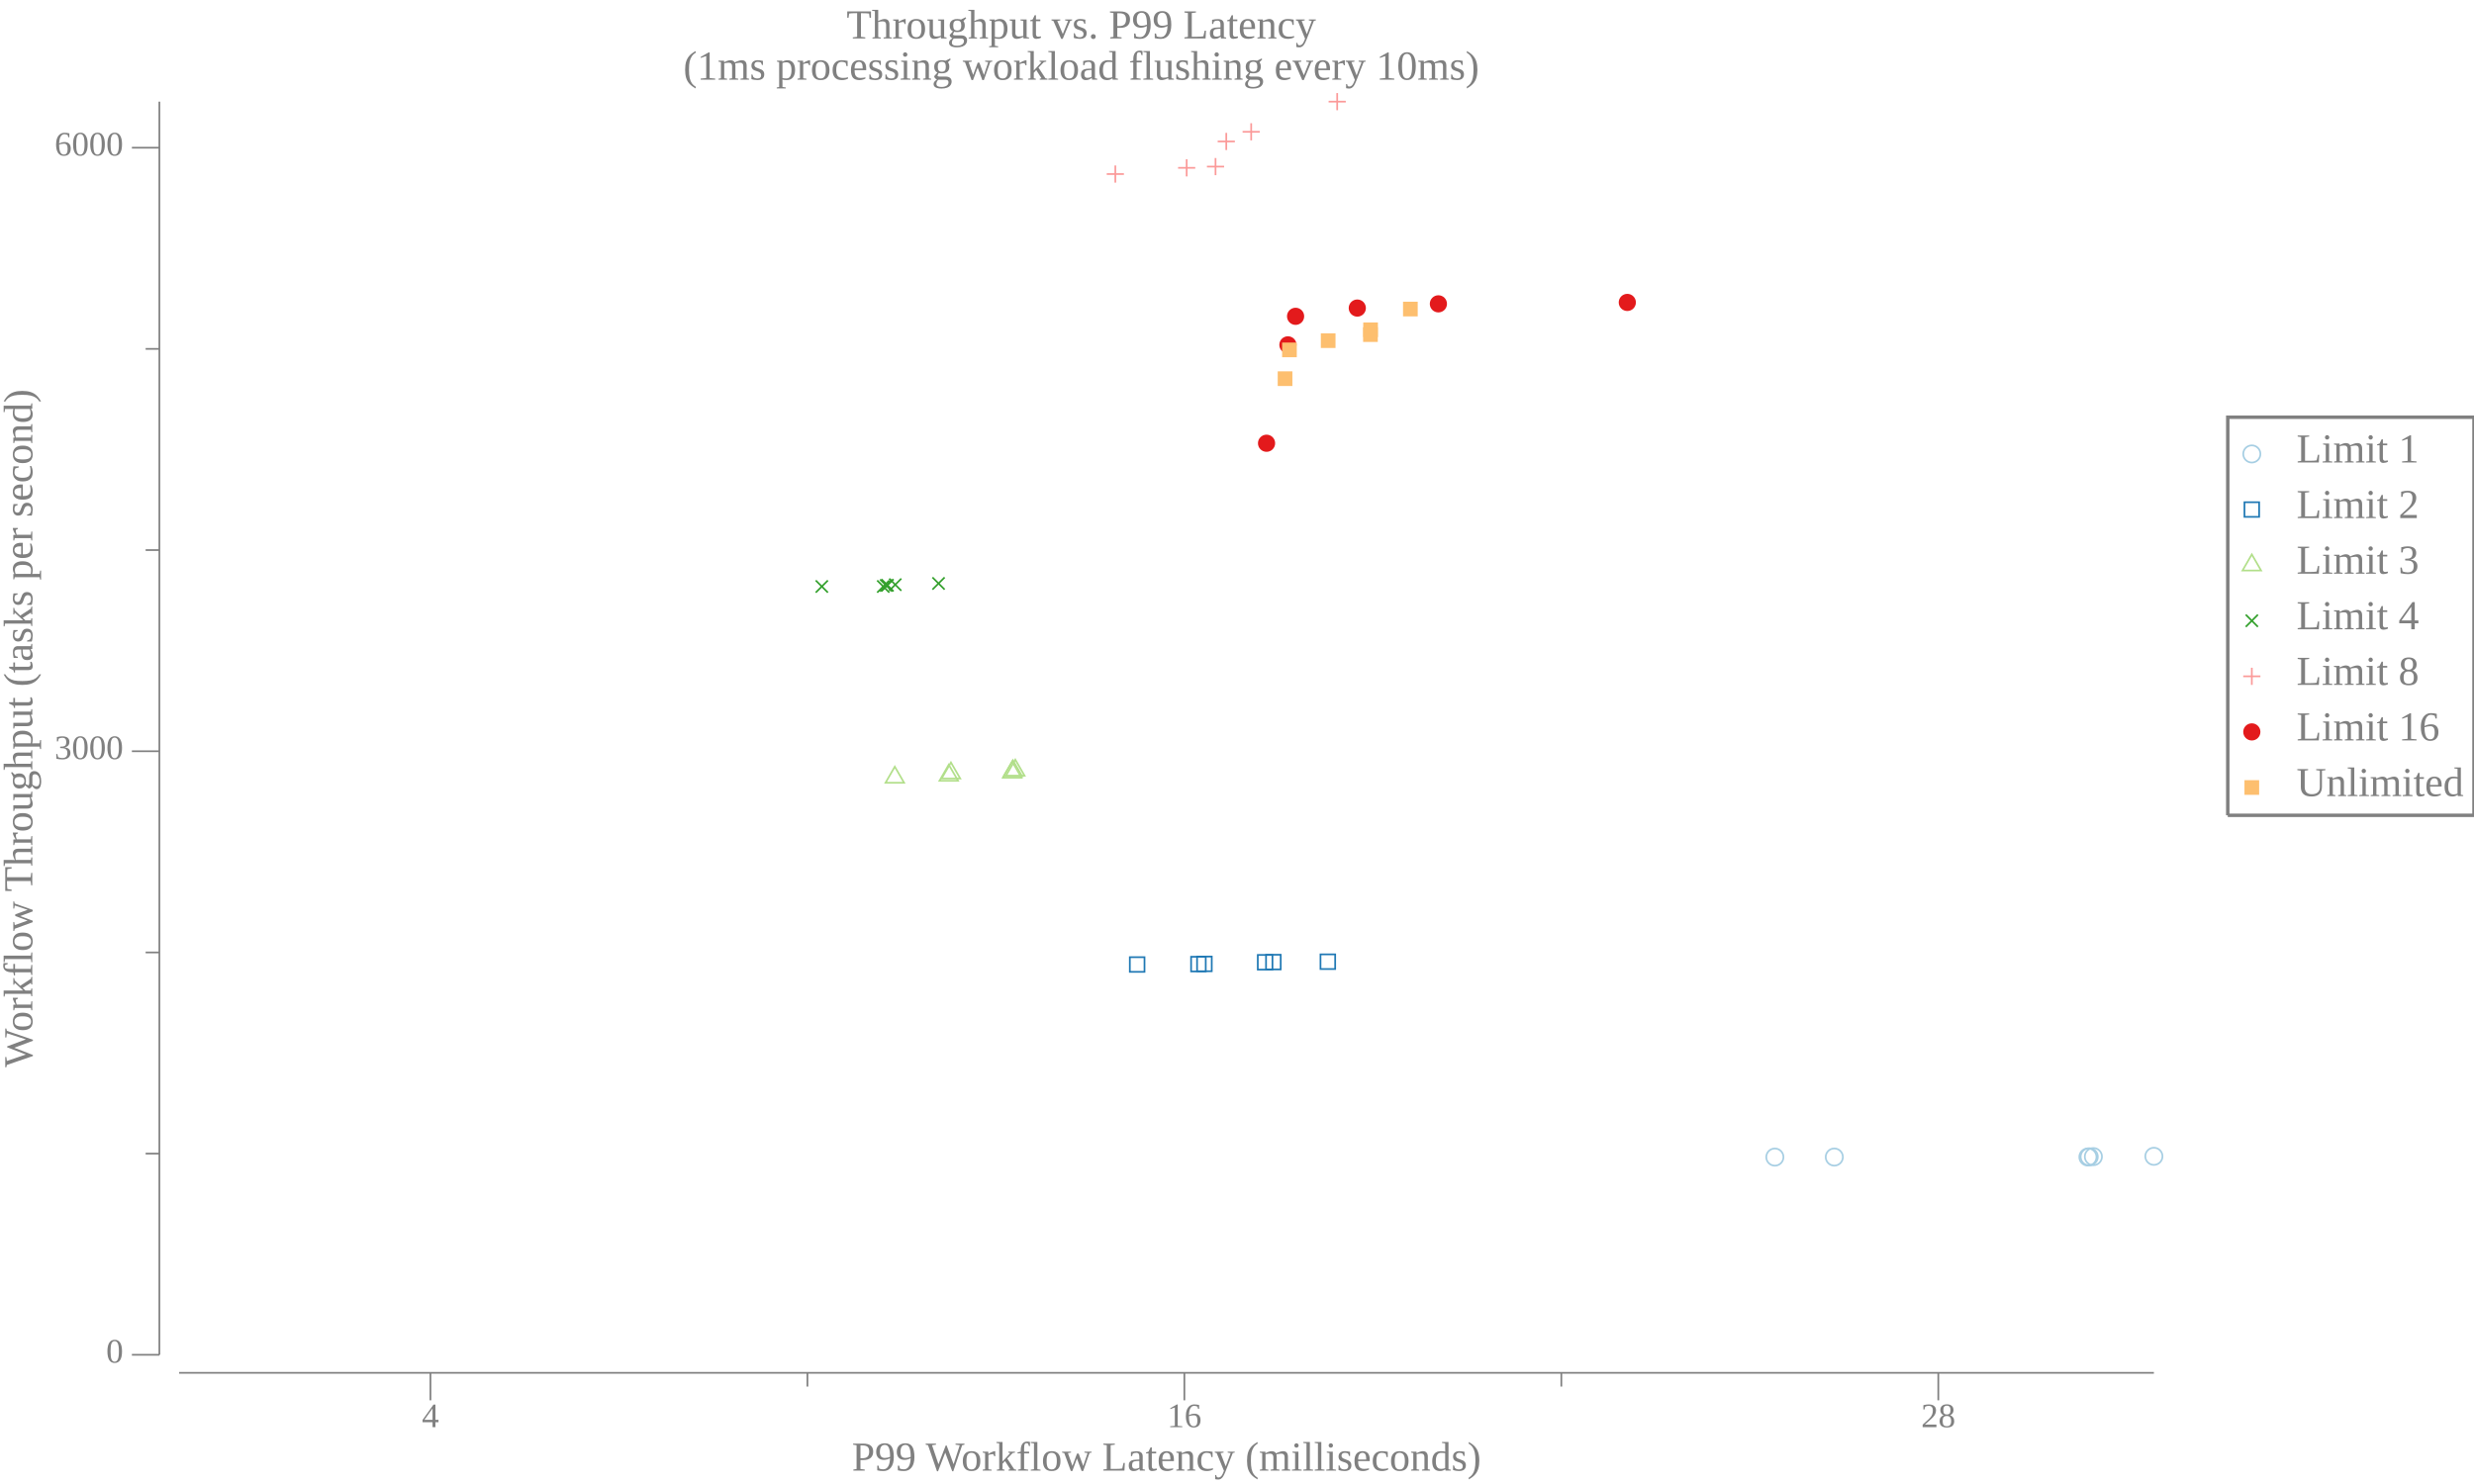
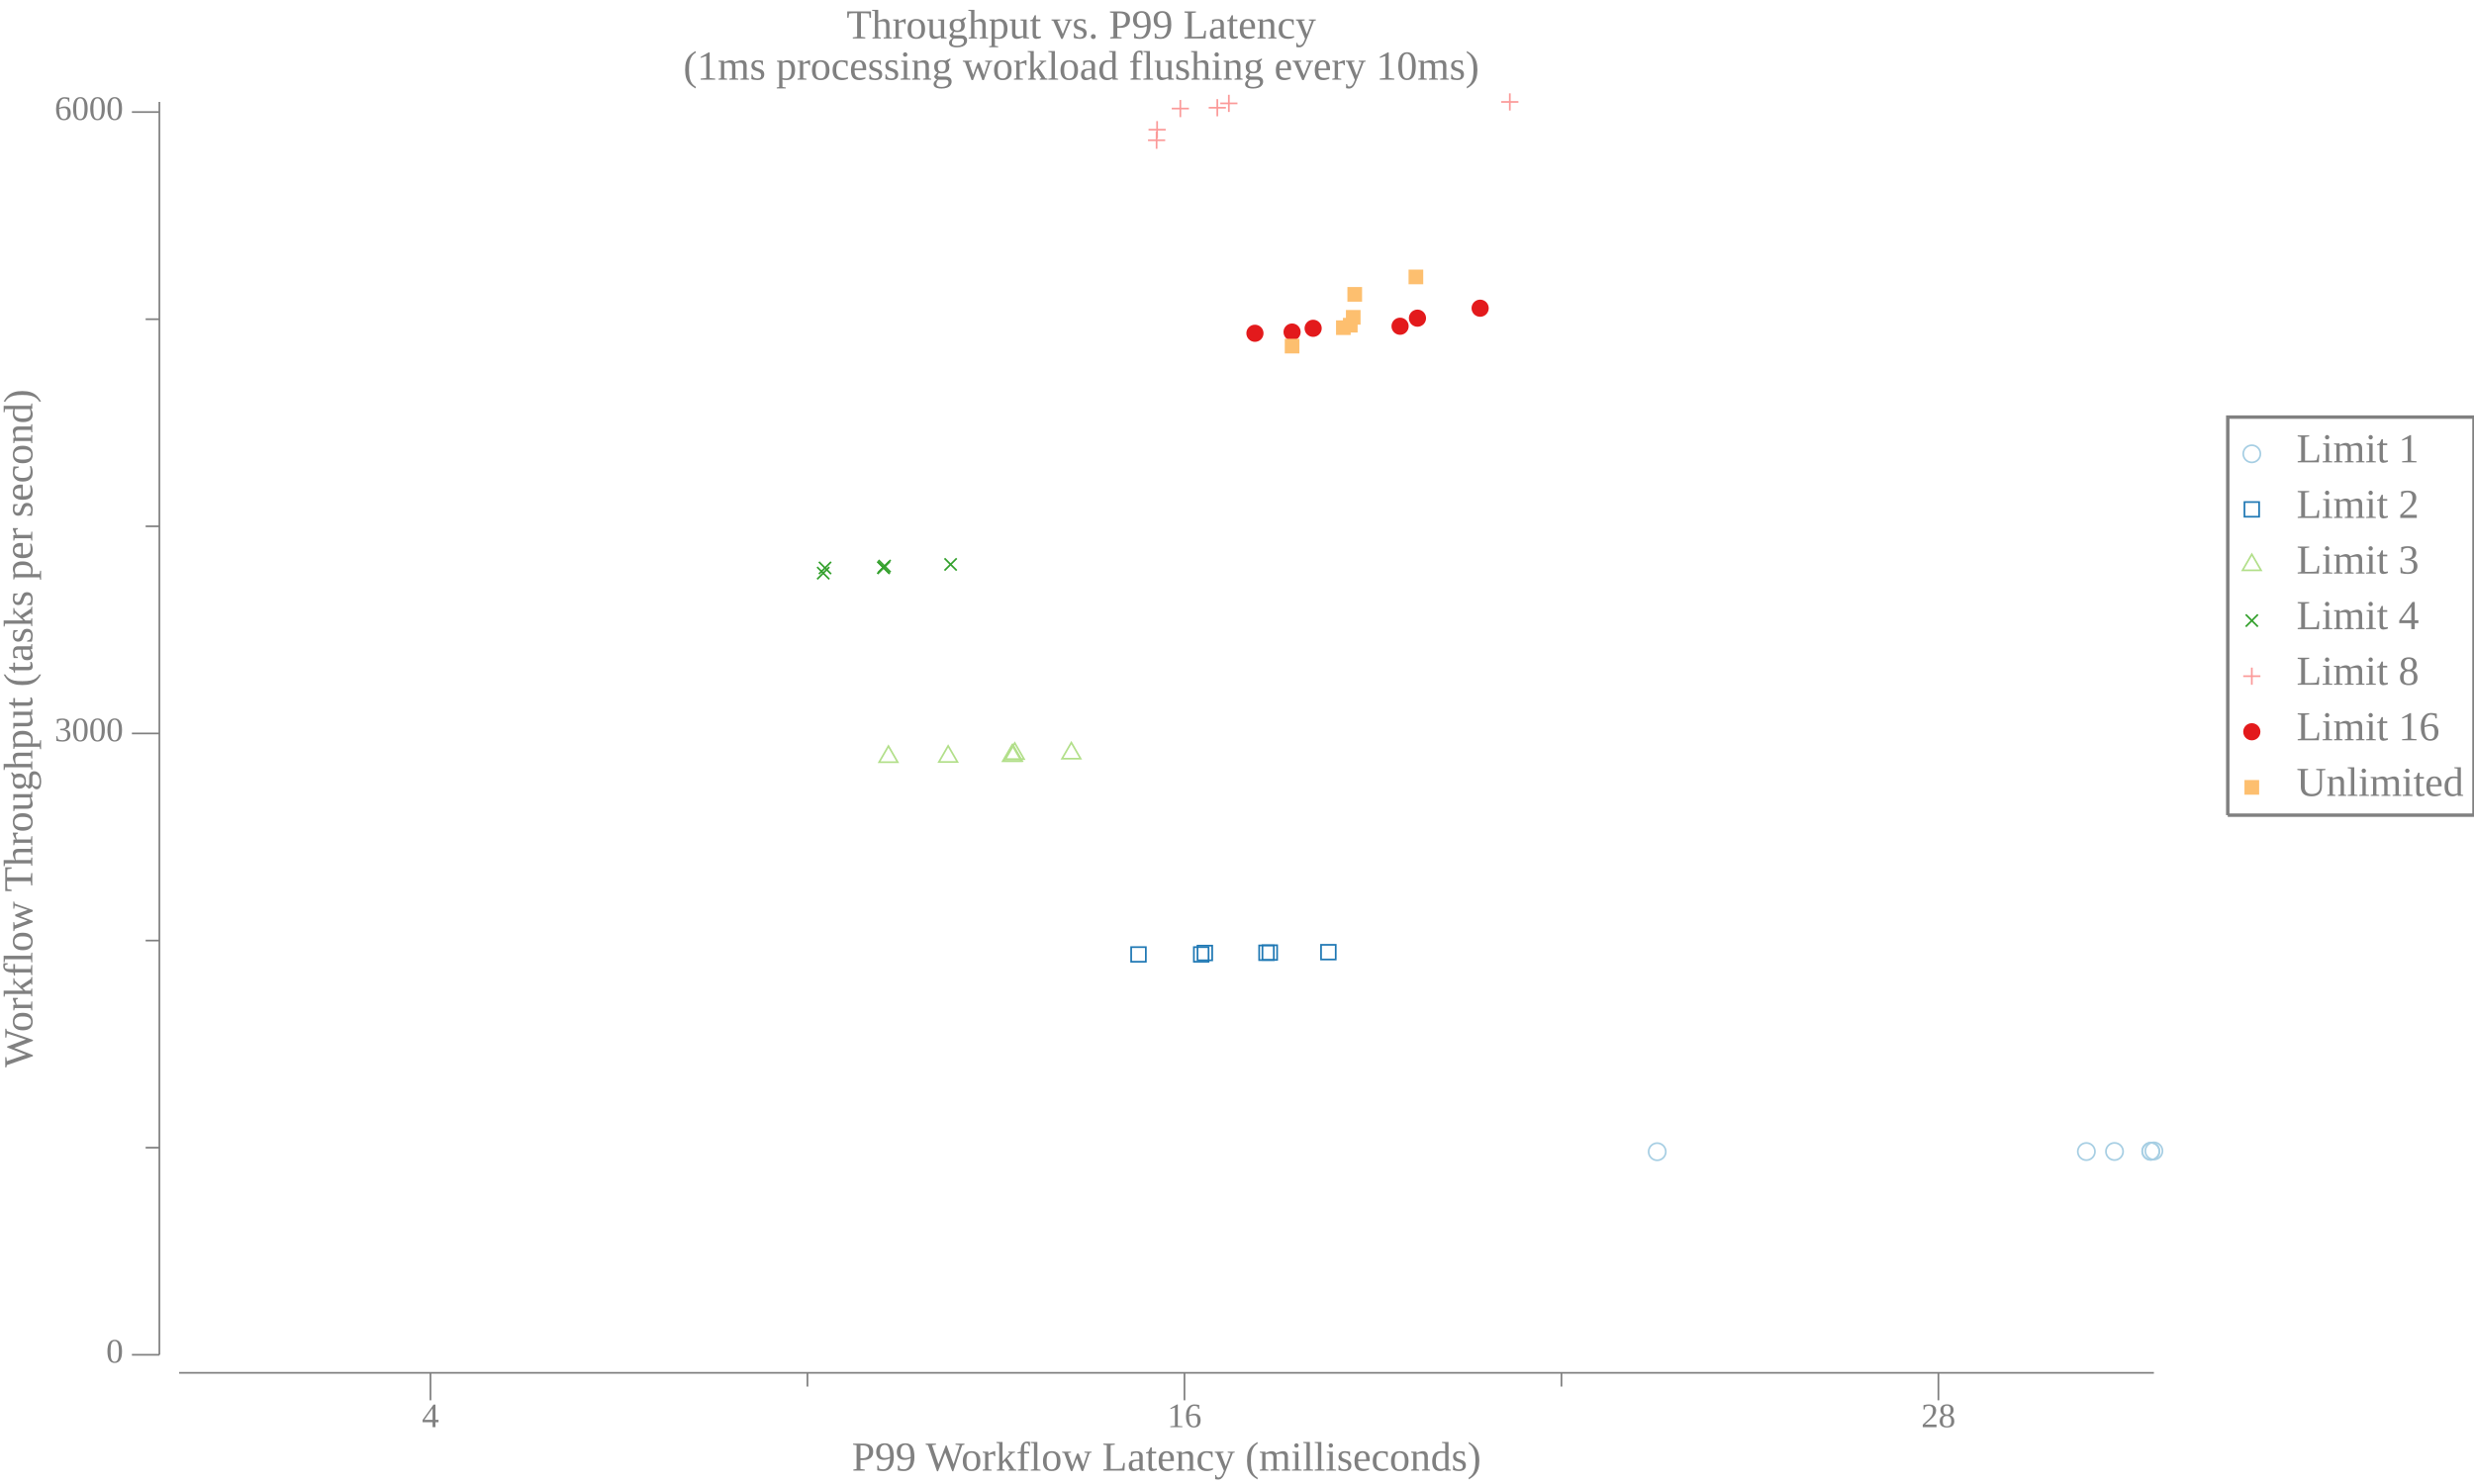
<svg xmlns="http://www.w3.org/2000/svg" width="720pt" height="432pt" viewBox="0 0 720 432">
  <g transform="scale(1, -1) translate(0, -432)">
-     <path d="M657.84,299.85A2.5,2.5 0 1 1 652.84,299.85A2.5,2.5 0 1 1 657.84,299.85Z" style="fill:none;stroke:#A6CEE3;stroke-width:0.5" />
-     <text x="668.34" y="-297.37" transform="scale(1, -1)" style="font-family:Liberation Serif;font-variant:normal;font-weight:normal;font-style:normal;font-size:12px;fill:#808080">Limit 1</text>
-     <path d="M653.2,281.54L657.47,281.54L657.47,285.8L653.2,285.8Z" style="fill:none;stroke:#1F78B4;stroke-width:0.5" />
-     <text x="668.34" y="-281.18" transform="scale(1, -1)" style="font-family:Liberation Serif;font-variant:normal;font-weight:normal;font-style:normal;font-size:12px;fill:#808080">Limit 2</text>
-     <path d="M655.34,270.61L652.63,265.92L658.04,265.92Z" style="fill:none;stroke:#B2DF8A;stroke-width:0.5" />
-     <text x="668.34" y="-265" transform="scale(1, -1)" style="font-family:Liberation Serif;font-variant:normal;font-weight:normal;font-style:normal;font-size:12px;fill:#808080">Limit 3</text>
-     <path d="M653.57,249.53L657.11,253.07" style="fill:none;stroke:#33A02C;stroke-width:0.5" />
-     <path d="M653.57,253.07L657.11,249.53" style="fill:none;stroke:#33A02C;stroke-width:0.5" />
-     <text x="668.34" y="-248.82" transform="scale(1, -1)" style="font-family:Liberation Serif;font-variant:normal;font-weight:normal;font-style:normal;font-size:12px;fill:#808080">Limit 4</text>
-     <path d="M655.34,237.62L655.34,232.62" style="fill:none;stroke:#FB9A99;stroke-width:0.5" />
-     <path d="M652.84,235.12L657.84,235.12" style="fill:none;stroke:#FB9A99;stroke-width:0.5" />
-     <text x="668.34" y="-232.63" transform="scale(1, -1)" style="font-family:Liberation Serif;font-variant:normal;font-weight:normal;font-style:normal;font-size:12px;fill:#808080">Limit 8</text>
-     <path d="M657.84,218.94A2.5,2.5 0 1 1 652.84,218.94A2.5,2.5 0 1 1 657.84,218.94Z" style="fill:#E31A1C" />
-     <text x="668.34" y="-216.45" transform="scale(1, -1)" style="font-family:Liberation Serif;font-variant:normal;font-weight:normal;font-style:normal;font-size:12px;fill:#808080">Limit 16</text>
-     <path d="M653.2,200.62L657.47,200.62L657.47,204.89L653.2,204.89Z" style="fill:#FDBF6F" />
-     <text x="668.34" y="-200.26" transform="scale(1, -1)" style="font-family:Liberation Serif;font-variant:normal;font-weight:normal;font-style:normal;font-size:12px;fill:#808080">Unlimited</text>
-     <path d="M648.34,194.66L648.34,310.54L720,310.54L720,194.66L648.34,194.66" style="fill:none;stroke:#808080" />
+     <path d="M657.84,299.89A2.5,2.5 0 1 1 652.84,299.89A2.5,2.5 0 1 1 657.84,299.89Z" style="fill:none;stroke:#A6CEE3;stroke-width:0.5" />
+     <text x="668.34" y="-297.41" transform="scale(1, -1)" style="font-family:Liberation Serif;font-variant:normal;font-weight:normal;font-style:normal;font-size:12px;fill:#808080">Limit 1</text>
+     <path d="M653.2,281.58L657.47,281.58L657.47,285.85L653.2,285.85Z" style="fill:none;stroke:#1F78B4;stroke-width:0.5" />
+     <text x="668.34" y="-281.22" transform="scale(1, -1)" style="font-family:Liberation Serif;font-variant:normal;font-weight:normal;font-style:normal;font-size:12px;fill:#808080">Limit 2</text>
+     <path d="M655.34,270.65L652.63,265.97L658.04,265.97Z" style="fill:none;stroke:#B2DF8A;stroke-width:0.5" />
+     <text x="668.34" y="-265.04" transform="scale(1, -1)" style="font-family:Liberation Serif;font-variant:normal;font-weight:normal;font-style:normal;font-size:12px;fill:#808080">Limit 3</text>
+     <path d="M653.57,249.58L657.11,253.11" style="fill:none;stroke:#33A02C;stroke-width:0.5" />
+     <path d="M653.57,253.11L657.11,249.58" style="fill:none;stroke:#33A02C;stroke-width:0.5" />
+     <text x="668.34" y="-248.86" transform="scale(1, -1)" style="font-family:Liberation Serif;font-variant:normal;font-weight:normal;font-style:normal;font-size:12px;fill:#808080">Limit 4</text>
+     <path d="M655.34,237.66L655.34,232.66" style="fill:none;stroke:#FB9A99;stroke-width:0.5" />
+     <path d="M652.84,235.16L657.84,235.16" style="fill:none;stroke:#FB9A99;stroke-width:0.5" />
+     <text x="668.34" y="-232.67" transform="scale(1, -1)" style="font-family:Liberation Serif;font-variant:normal;font-weight:normal;font-style:normal;font-size:12px;fill:#808080">Limit 8</text>
+     <path d="M657.84,218.98A2.5,2.5 0 1 1 652.84,218.98A2.5,2.5 0 1 1 657.84,218.98Z" style="fill:#E31A1C" />
+     <text x="668.34" y="-216.49" transform="scale(1, -1)" style="font-family:Liberation Serif;font-variant:normal;font-weight:normal;font-style:normal;font-size:12px;fill:#808080">Limit 16</text>
+     <path d="M653.2,200.66L657.47,200.66L657.47,204.93L653.2,204.93Z" style="fill:#FDBF6F" />
+     <text x="668.34" y="-200.31" transform="scale(1, -1)" style="font-family:Liberation Serif;font-variant:normal;font-weight:normal;font-style:normal;font-size:12px;fill:#808080">Unlimited</text>
+     <path d="M648.34,194.7L648.34,310.58L720,310.58L720,194.7L648.34,194.7" style="fill:none;stroke:#808080" />
    <path d="M0,0L629.34,0L629.34,432L0,432Z" style="fill:#-8000000000000000-8000000000000000-8000000000000000;fill-opacity:0" />
    <text x="246.35" y="-420.81" transform="scale(1, -1)" style="font-family:Liberation Serif;font-variant:normal;font-weight:normal;font-style:normal;font-size:12px;fill:#808080">Throughput vs. P99 Latency</text>
    <text x="198.86" y="-408.81" transform="scale(1, -1)" style="font-family:Liberation Serif;font-variant:normal;font-weight:normal;font-style:normal;font-size:12px;fill:#808080">(1ms processing workload flushing every 10ms)</text>
    <text x="247.93" y="-3.902" transform="scale(1, -1)" style="font-family:Liberation Serif;font-variant:normal;font-weight:normal;font-style:normal;font-size:12px;fill:#808080">P99 Workflow Latency (milliseconds)</text>
-     <text x="122.77" y="-16.541" transform="scale(1, -1)" style="font-family:Liberation Serif;font-variant:normal;font-weight:normal;font-style:normal;font-size:10px;fill:#808080">4</text>
-     <text x="339.68" y="-16.541" transform="scale(1, -1)" style="font-family:Liberation Serif;font-variant:normal;font-weight:normal;font-style:normal;font-size:10px;fill:#808080">16</text>
-     <text x="559.1" y="-16.541" transform="scale(1, -1)" style="font-family:Liberation Serif;font-variant:normal;font-weight:normal;font-style:normal;font-size:10px;fill:#808080">28</text>
-     <path d="M125.27,24.363L125.27,32.363" style="fill:none;stroke:#808080;stroke-width:0.5" />
-     <path d="M344.68,24.363L344.68,32.363" style="fill:none;stroke:#808080;stroke-width:0.5" />
-     <path d="M564.1,24.363L564.1,32.363" style="fill:none;stroke:#808080;stroke-width:0.5" />
-     <path d="M234.98,28.363L234.98,32.363" style="fill:none;stroke:#808080;stroke-width:0.5" />
-     <path d="M454.39,28.363L454.39,32.363" style="fill:none;stroke:#808080;stroke-width:0.5" />
+     <text x="122.78" y="-16.541" transform="scale(1, -1)" style="font-family:Liberation Serif;font-variant:normal;font-weight:normal;font-style:normal;font-size:10px;fill:#808080">4</text>
+     <text x="339.71" y="-16.541" transform="scale(1, -1)" style="font-family:Liberation Serif;font-variant:normal;font-weight:normal;font-style:normal;font-size:10px;fill:#808080">16</text>
+     <text x="559.13" y="-16.541" transform="scale(1, -1)" style="font-family:Liberation Serif;font-variant:normal;font-weight:normal;font-style:normal;font-size:10px;fill:#808080">28</text>
+     <path d="M125.28,24.363L125.28,32.363" style="fill:none;stroke:#808080;stroke-width:0.5" />
+     <path d="M344.71,24.363L344.71,32.363" style="fill:none;stroke:#808080;stroke-width:0.5" />
+     <path d="M564.13,24.363L564.13,32.363" style="fill:none;stroke:#808080;stroke-width:0.5" />
+     <path d="M234.99,28.363L234.99,32.363" style="fill:none;stroke:#808080;stroke-width:0.5" />
+     <path d="M454.42,28.363L454.42,32.363" style="fill:none;stroke:#808080;stroke-width:0.5" />
    <path d="M52.135,32.363L626.84,32.363" style="fill:none;stroke:#808080;stroke-width:0.5" />
    <g transform="rotate(90)">
-       <text x="121.29" y="9.387" transform="scale(1, -1)" style="font-family:Liberation Serif;font-variant:normal;font-weight:normal;font-style:normal;font-size:12px;fill:#808080">Workflow Throughput (tasks per second)</text>
+       <text x="121.25" y="9.387" transform="scale(1, -1)" style="font-family:Liberation Serif;font-variant:normal;font-weight:normal;font-style:normal;font-size:12px;fill:#808080">Workflow Throughput (tasks per second)</text>
    </g>
    <text x="30.885" y="-35.328" transform="scale(1, -1)" style="font-family:Liberation Serif;font-variant:normal;font-weight:normal;font-style:normal;font-size:10px;fill:#808080">0</text>
-     <text x="15.885" y="-211.02" transform="scale(1, -1)" style="font-family:Liberation Serif;font-variant:normal;font-weight:normal;font-style:normal;font-size:10px;fill:#808080">3000</text>
-     <text x="15.885" y="-386.72" transform="scale(1, -1)" style="font-family:Liberation Serif;font-variant:normal;font-weight:normal;font-style:normal;font-size:10px;fill:#808080">6000</text>
+     <text x="15.885" y="-216.21" transform="scale(1, -1)" style="font-family:Liberation Serif;font-variant:normal;font-weight:normal;font-style:normal;font-size:10px;fill:#808080">3000</text>
+     <text x="15.885" y="-397.09" transform="scale(1, -1)" style="font-family:Liberation Serif;font-variant:normal;font-weight:normal;font-style:normal;font-size:10px;fill:#808080">6000</text>
    <path d="M38.385,37.613L46.385,37.613" style="fill:none;stroke:#808080;stroke-width:0.5" />
-     <path d="M38.385,213.31L46.385,213.31" style="fill:none;stroke:#808080;stroke-width:0.5" />
-     <path d="M38.385,389L46.385,389" style="fill:none;stroke:#808080;stroke-width:0.5" />
-     <path d="M42.385,96.178L46.385,96.178" style="fill:none;stroke:#808080;stroke-width:0.5" />
-     <path d="M42.385,154.74L46.385,154.74" style="fill:none;stroke:#808080;stroke-width:0.5" />
-     <path d="M42.385,271.87L46.385,271.87" style="fill:none;stroke:#808080;stroke-width:0.5" />
-     <path d="M42.385,330.44L46.385,330.44" style="fill:none;stroke:#808080;stroke-width:0.5" />
-     <path d="M46.385,37.613L46.385,402.41" style="fill:none;stroke:#808080;stroke-width:0.5" />
-     <path d="M519.03,95.165A2.5,2.5 0 1 1 514.03,95.165A2.5,2.5 0 1 1 519.03,95.165Z" style="fill:none;stroke:#A6CEE3;stroke-width:0.5" />
-     <path d="M536.33,95.176A2.5,2.5 0 1 1 531.33,95.176A2.5,2.5 0 1 1 536.33,95.176Z" style="fill:none;stroke:#A6CEE3;stroke-width:0.5" />
-     <path d="M610.13,95.188A2.5,2.5 0 1 1 605.13,95.188A2.5,2.5 0 1 1 610.13,95.188Z" style="fill:none;stroke:#A6CEE3;stroke-width:0.5" />
-     <path d="M610.52,95.253A2.5,2.5 0 1 1 605.52,95.253A2.5,2.5 0 1 1 610.52,95.253Z" style="fill:none;stroke:#A6CEE3;stroke-width:0.5" />
-     <path d="M611.73,95.299A2.5,2.5 0 1 1 606.73,95.299A2.5,2.5 0 1 1 611.73,95.299Z" style="fill:none;stroke:#A6CEE3;stroke-width:0.5" />
-     <path d="M629.34,95.393A2.5,2.5 0 1 1 624.34,95.393A2.5,2.5 0 1 1 629.34,95.393Z" style="fill:none;stroke:#A6CEE3;stroke-width:0.5" />
-     <path d="M328.81,149.09L333.08,149.09L333.08,153.36L328.81,153.36Z" style="fill:none;stroke:#1F78B4;stroke-width:0.5" />
-     <path d="M346.64,149.21L350.9,149.21L350.9,153.48L346.64,153.48Z" style="fill:none;stroke:#1F78B4;stroke-width:0.5" />
-     <path d="M348.38,149.27L352.65,149.27L352.65,153.54L348.38,153.54Z" style="fill:none;stroke:#1F78B4;stroke-width:0.5" />
-     <path d="M366.05,149.74L370.32,149.74L370.32,154.01L366.05,154.01Z" style="fill:none;stroke:#1F78B4;stroke-width:0.5" />
-     <path d="M368.45,149.8L372.72,149.8L372.72,154.07L368.45,154.07Z" style="fill:none;stroke:#1F78B4;stroke-width:0.5" />
-     <path d="M384.3,149.91L388.57,149.91L388.57,154.18L384.3,154.18Z" style="fill:none;stroke:#1F78B4;stroke-width:0.5" />
-     <path d="M260.41,208.82L257.71,204.13L263.12,204.13Z" style="fill:none;stroke:#B2DF8A;stroke-width:0.5" />
-     <path d="M276.11,209.4L273.41,204.72L278.82,204.72Z" style="fill:none;stroke:#B2DF8A;stroke-width:0.5" />
-     <path d="M276.75,210.05L274.04,205.36L279.46,205.36Z" style="fill:none;stroke:#B2DF8A;stroke-width:0.5" />
-     <path d="M294.57,210.28L291.87,205.6L297.28,205.6Z" style="fill:none;stroke:#B2DF8A;stroke-width:0.5" />
-     <path d="M294.77,210.69L292.07,206.01L297.48,206.01Z" style="fill:none;stroke:#B2DF8A;stroke-width:0.5" />
-     <path d="M295.48,210.87L292.77,206.18L298.18,206.18Z" style="fill:none;stroke:#B2DF8A;stroke-width:0.5" />
-     <path d="M237.4,259.5L240.94,263.04" style="fill:none;stroke:#33A02C;stroke-width:0.5" />
-     <path d="M237.4,263.04L240.94,259.5" style="fill:none;stroke:#33A02C;stroke-width:0.5" />
-     <path d="M255.28,259.5L258.82,263.04" style="fill:none;stroke:#33A02C;stroke-width:0.5" />
-     <path d="M255.28,263.04L258.82,259.5" style="fill:none;stroke:#33A02C;stroke-width:0.5" />
-     <path d="M256.13,259.8L259.67,263.33" style="fill:none;stroke:#33A02C;stroke-width:0.5" />
-     <path d="M256.13,263.33L259.67,259.8" style="fill:none;stroke:#33A02C;stroke-width:0.5" />
-     <path d="M256.52,259.86L260.06,263.39" style="fill:none;stroke:#33A02C;stroke-width:0.5" />
-     <path d="M256.52,263.39L260.06,259.86" style="fill:none;stroke:#33A02C;stroke-width:0.5" />
-     <path d="M258.78,260.03L262.31,263.57" style="fill:none;stroke:#33A02C;stroke-width:0.5" />
-     <path d="M258.78,263.57L262.31,260.03" style="fill:none;stroke:#33A02C;stroke-width:0.5" />
-     <path d="M271.37,260.38L274.91,263.92" style="fill:none;stroke:#33A02C;stroke-width:0.5" />
-     <path d="M271.37,263.92L274.91,260.38" style="fill:none;stroke:#33A02C;stroke-width:0.5" />
-     <path d="M324.59,383.83L324.59,378.83" style="fill:none;stroke:#FB9A99;stroke-width:0.5" />
-     <path d="M322.09,381.33L327.09,381.33" style="fill:none;stroke:#FB9A99;stroke-width:0.5" />
-     <path d="M345.35,385.64L345.35,380.64" style="fill:none;stroke:#FB9A99;stroke-width:0.5" />
-     <path d="M342.85,383.14L347.85,383.14" style="fill:none;stroke:#FB9A99;stroke-width:0.5" />
-     <path d="M353.75,386L353.75,381" style="fill:none;stroke:#FB9A99;stroke-width:0.5" />
-     <path d="M351.25,383.5L356.25,383.5" style="fill:none;stroke:#FB9A99;stroke-width:0.5" />
-     <path d="M356.88,393.32L356.88,388.32" style="fill:none;stroke:#FB9A99;stroke-width:0.5" />
-     <path d="M354.38,390.82L359.38,390.82" style="fill:none;stroke:#FB9A99;stroke-width:0.5" />
-     <path d="M364.13,396.13L364.13,391.13" style="fill:none;stroke:#FB9A99;stroke-width:0.5" />
-     <path d="M361.63,393.63L366.63,393.63" style="fill:none;stroke:#FB9A99;stroke-width:0.5" />
-     <path d="M389.16,404.91L389.16,399.91" style="fill:none;stroke:#FB9A99;stroke-width:0.5" />
-     <path d="M386.66,402.41L391.66,402.41" style="fill:none;stroke:#FB9A99;stroke-width:0.5" />
-     <path d="M371.1,302.97A2.5,2.5 0 1 1 366.1,302.97A2.5,2.5 0 1 1 371.1,302.97Z" style="fill:#E31A1C" />
-     <path d="M377.32,331.61A2.5,2.5 0 1 1 372.32,331.61A2.5,2.5 0 1 1 377.32,331.61Z" style="fill:#E31A1C" />
-     <path d="M379.55,339.92A2.5,2.5 0 1 1 374.55,339.92A2.5,2.5 0 1 1 379.55,339.92Z" style="fill:#E31A1C" />
-     <path d="M397.51,342.32A2.5,2.5 0 1 1 392.51,342.32A2.5,2.5 0 1 1 397.51,342.32Z" style="fill:#E31A1C" />
-     <path d="M421.11,343.55A2.5,2.5 0 1 1 416.11,343.55A2.5,2.5 0 1 1 421.11,343.55Z" style="fill:#E31A1C" />
-     <path d="M476.09,343.96A2.5,2.5 0 1 1 471.09,343.96A2.5,2.5 0 1 1 476.09,343.96Z" style="fill:#E31A1C" />
-     <path d="M371.85,319.63L376.12,319.63L376.12,323.9L371.85,323.9Z" style="fill:#FDBF6F" />
-     <path d="M373.13,328.01L377.4,328.01L377.4,332.28L373.13,332.28Z" style="fill:#FDBF6F" />
-     <path d="M384.4,330.7L388.67,330.7L388.67,334.97L384.4,334.97Z" style="fill:#FDBF6F" />
-     <path d="M396.7,332.46L400.97,332.46L400.97,336.73L396.7,336.73Z" style="fill:#FDBF6F" />
-     <path d="M396.74,333.87L401.01,333.87L401.01,338.13L396.74,338.13Z" style="fill:#FDBF6F" />
-     <path d="M408.32,339.9L412.59,339.9L412.59,344.17L408.32,344.17Z" style="fill:#FDBF6F" />
+     <path d="M38.385,218.49L46.385,218.49" style="fill:none;stroke:#808080;stroke-width:0.5" />
+     <path d="M38.385,399.38L46.385,399.38" style="fill:none;stroke:#808080;stroke-width:0.5" />
+     <path d="M42.385,97.907L46.385,97.907" style="fill:none;stroke:#808080;stroke-width:0.5" />
+     <path d="M42.385,158.2L46.385,158.2" style="fill:none;stroke:#808080;stroke-width:0.5" />
+     <path d="M42.385,278.79L46.385,278.79" style="fill:none;stroke:#808080;stroke-width:0.5" />
+     <path d="M42.385,339.08L46.385,339.08" style="fill:none;stroke:#808080;stroke-width:0.5" />
+     <path d="M46.385,37.613L46.385,402.33" style="fill:none;stroke:#808080;stroke-width:0.5" />
+     <path d="M484.79,96.731A2.5,2.5 0 1 1 479.79,96.731A2.5,2.5 0 1 1 484.79,96.731Z" style="fill:none;stroke:#A6CEE3;stroke-width:0.5" />
+     <path d="M609.69,96.779A2.5,2.5 0 1 1 604.69,96.779A2.5,2.5 0 1 1 609.69,96.779Z" style="fill:none;stroke:#A6CEE3;stroke-width:0.5" />
+     <path d="M617.88,96.797A2.5,2.5 0 1 1 612.88,96.797A2.5,2.5 0 1 1 617.88,96.797Z" style="fill:none;stroke:#A6CEE3;stroke-width:0.5" />
+     <path d="M628.42,96.84A2.5,2.5 0 1 1 623.42,96.84A2.5,2.5 0 1 1 628.42,96.84Z" style="fill:none;stroke:#A6CEE3;stroke-width:0.5" />
+     <path d="M628.46,96.882A2.5,2.5 0 1 1 623.46,96.882A2.5,2.5 0 1 1 628.46,96.882Z" style="fill:none;stroke:#A6CEE3;stroke-width:0.5" />
+     <path d="M629.34,96.954A2.5,2.5 0 1 1 624.34,96.954A2.5,2.5 0 1 1 629.34,96.954Z" style="fill:none;stroke:#A6CEE3;stroke-width:0.5" />
+     <path d="M329.2,152.03L333.47,152.03L333.47,156.29L329.2,156.29Z" style="fill:none;stroke:#1F78B4;stroke-width:0.5" />
+     <path d="M347.45,152.03L351.72,152.03L351.72,156.29L347.45,156.29Z" style="fill:none;stroke:#1F78B4;stroke-width:0.5" />
+     <path d="M348.51,152.45L352.78,152.45L352.78,156.72L348.51,156.72Z" style="fill:none;stroke:#1F78B4;stroke-width:0.5" />
+     <path d="M366.45,152.51L370.71,152.51L370.71,156.78L366.45,156.78Z" style="fill:none;stroke:#1F78B4;stroke-width:0.5" />
+     <path d="M367.41,152.57L371.68,152.57L371.68,156.84L367.41,156.84Z" style="fill:none;stroke:#1F78B4;stroke-width:0.5" />
+     <path d="M384.46,152.69L388.73,152.69L388.73,156.96L384.46,156.96Z" style="fill:none;stroke:#1F78B4;stroke-width:0.5" />
+     <path d="M258.56,214.81L255.85,210.12L261.26,210.12Z" style="fill:none;stroke:#B2DF8A;stroke-width:0.5" />
+     <path d="M275.94,214.87L273.24,210.18L278.65,210.18Z" style="fill:none;stroke:#B2DF8A;stroke-width:0.5" />
+     <path d="M294.54,215.11L291.83,210.42L297.25,210.42Z" style="fill:none;stroke:#B2DF8A;stroke-width:0.5" />
+     <path d="M294.78,215.17L292.07,210.48L297.48,210.48Z" style="fill:none;stroke:#B2DF8A;stroke-width:0.5" />
+     <path d="M295.33,215.71L292.62,211.02L298.04,211.02Z" style="fill:none;stroke:#B2DF8A;stroke-width:0.5" />
+     <path d="M311.79,215.83L309.08,211.14L314.49,211.14Z" style="fill:none;stroke:#B2DF8A;stroke-width:0.5" />
+     <path d="M237.81,263.39L241.35,266.93" style="fill:none;stroke:#33A02C;stroke-width:0.5" />
+     <path d="M237.81,266.93L241.35,263.39" style="fill:none;stroke:#33A02C;stroke-width:0.5" />
+     <path d="M238.33,264.9L241.87,268.44" style="fill:none;stroke:#33A02C;stroke-width:0.5" />
+     <path d="M238.33,268.44L241.87,264.9" style="fill:none;stroke:#33A02C;stroke-width:0.5" />
+     <path d="M255.36,264.96L258.9,268.5" style="fill:none;stroke:#33A02C;stroke-width:0.5" />
+     <path d="M255.36,268.5L258.9,264.96" style="fill:none;stroke:#33A02C;stroke-width:0.5" />
+     <path d="M255.37,265.02L258.9,268.56" style="fill:none;stroke:#33A02C;stroke-width:0.5" />
+     <path d="M255.37,268.56L258.9,265.02" style="fill:none;stroke:#33A02C;stroke-width:0.5" />
+     <path d="M255.67,265.44L259.2,268.98" style="fill:none;stroke:#33A02C;stroke-width:0.5" />
+     <path d="M255.67,268.98L259.2,265.44" style="fill:none;stroke:#33A02C;stroke-width:0.5" />
+     <path d="M274.88,265.93L278.42,269.46" style="fill:none;stroke:#33A02C;stroke-width:0.5" />
+     <path d="M274.88,269.46L278.42,265.93" style="fill:none;stroke:#33A02C;stroke-width:0.5" />
+     <path d="M336.6,393.68L336.6,388.68" style="fill:none;stroke:#FB9A99;stroke-width:0.5" />
+     <path d="M334.1,391.18L339.1,391.18" style="fill:none;stroke:#FB9A99;stroke-width:0.5" />
+     <path d="M336.75,396.75L336.75,391.75" style="fill:none;stroke:#FB9A99;stroke-width:0.5" />
+     <path d="M334.25,394.25L339.25,394.25" style="fill:none;stroke:#FB9A99;stroke-width:0.5" />
+     <path d="M343.51,402.9L343.51,397.9" style="fill:none;stroke:#FB9A99;stroke-width:0.5" />
+     <path d="M341.01,400.4L346.01,400.4" style="fill:none;stroke:#FB9A99;stroke-width:0.5" />
+     <path d="M354.27,403.14L354.27,398.14" style="fill:none;stroke:#FB9A99;stroke-width:0.5" />
+     <path d="M351.77,400.64L356.77,400.64" style="fill:none;stroke:#FB9A99;stroke-width:0.5" />
+     <path d="M357.63,404.41L357.63,399.41" style="fill:none;stroke:#FB9A99;stroke-width:0.5" />
+     <path d="M355.13,401.91L360.13,401.91" style="fill:none;stroke:#FB9A99;stroke-width:0.5" />
+     <path d="M439.4,404.83L439.4,399.83" style="fill:none;stroke:#FB9A99;stroke-width:0.5" />
+     <path d="M436.9,402.33L441.9,402.33" style="fill:none;stroke:#FB9A99;stroke-width:0.5" />
+     <path d="M367.72,334.98A2.5,2.5 0 1 1 362.72,334.98A2.5,2.5 0 1 1 367.72,334.98Z" style="fill:#E31A1C" />
+     <path d="M378.53,335.34A2.5,2.5 0 1 1 373.53,335.34A2.5,2.5 0 1 1 378.53,335.34Z" style="fill:#E31A1C" />
+     <path d="M384.66,336.43A2.5,2.5 0 1 1 379.66,336.43A2.5,2.5 0 1 1 384.66,336.43Z" style="fill:#E31A1C" />
+     <path d="M409.96,337.03A2.5,2.5 0 1 1 404.96,337.03A2.5,2.5 0 1 1 409.96,337.03Z" style="fill:#E31A1C" />
+     <path d="M415.02,339.38A2.5,2.5 0 1 1 410.02,339.38A2.5,2.5 0 1 1 415.02,339.38Z" style="fill:#E31A1C" />
+     <path d="M433.26,342.28A2.5,2.5 0 1 1 428.26,342.28A2.5,2.5 0 1 1 433.26,342.28Z" style="fill:#E31A1C" />
+     <path d="M373.9,329.11L378.16,329.11L378.16,333.38L373.9,333.38Z" style="fill:#FDBF6F" />
+     <path d="M388.82,334.48L393.09,334.48L393.09,338.74L388.82,338.74Z" style="fill:#FDBF6F" />
+     <path d="M390.83,335.2L395.1,335.2L395.1,339.47L390.83,339.47Z" style="fill:#FDBF6F" />
+     <path d="M391.7,337.49L395.96,337.49L395.96,341.76L391.7,341.76Z" style="fill:#FDBF6F" />
+     <path d="M392.13,344.18L396.4,344.18L396.4,348.45L392.13,348.45Z" style="fill:#FDBF6F" />
+     <path d="M409.93,349.25L414.2,349.25L414.2,353.52L409.93,353.52Z" style="fill:#FDBF6F" />
  </g>
</svg>
